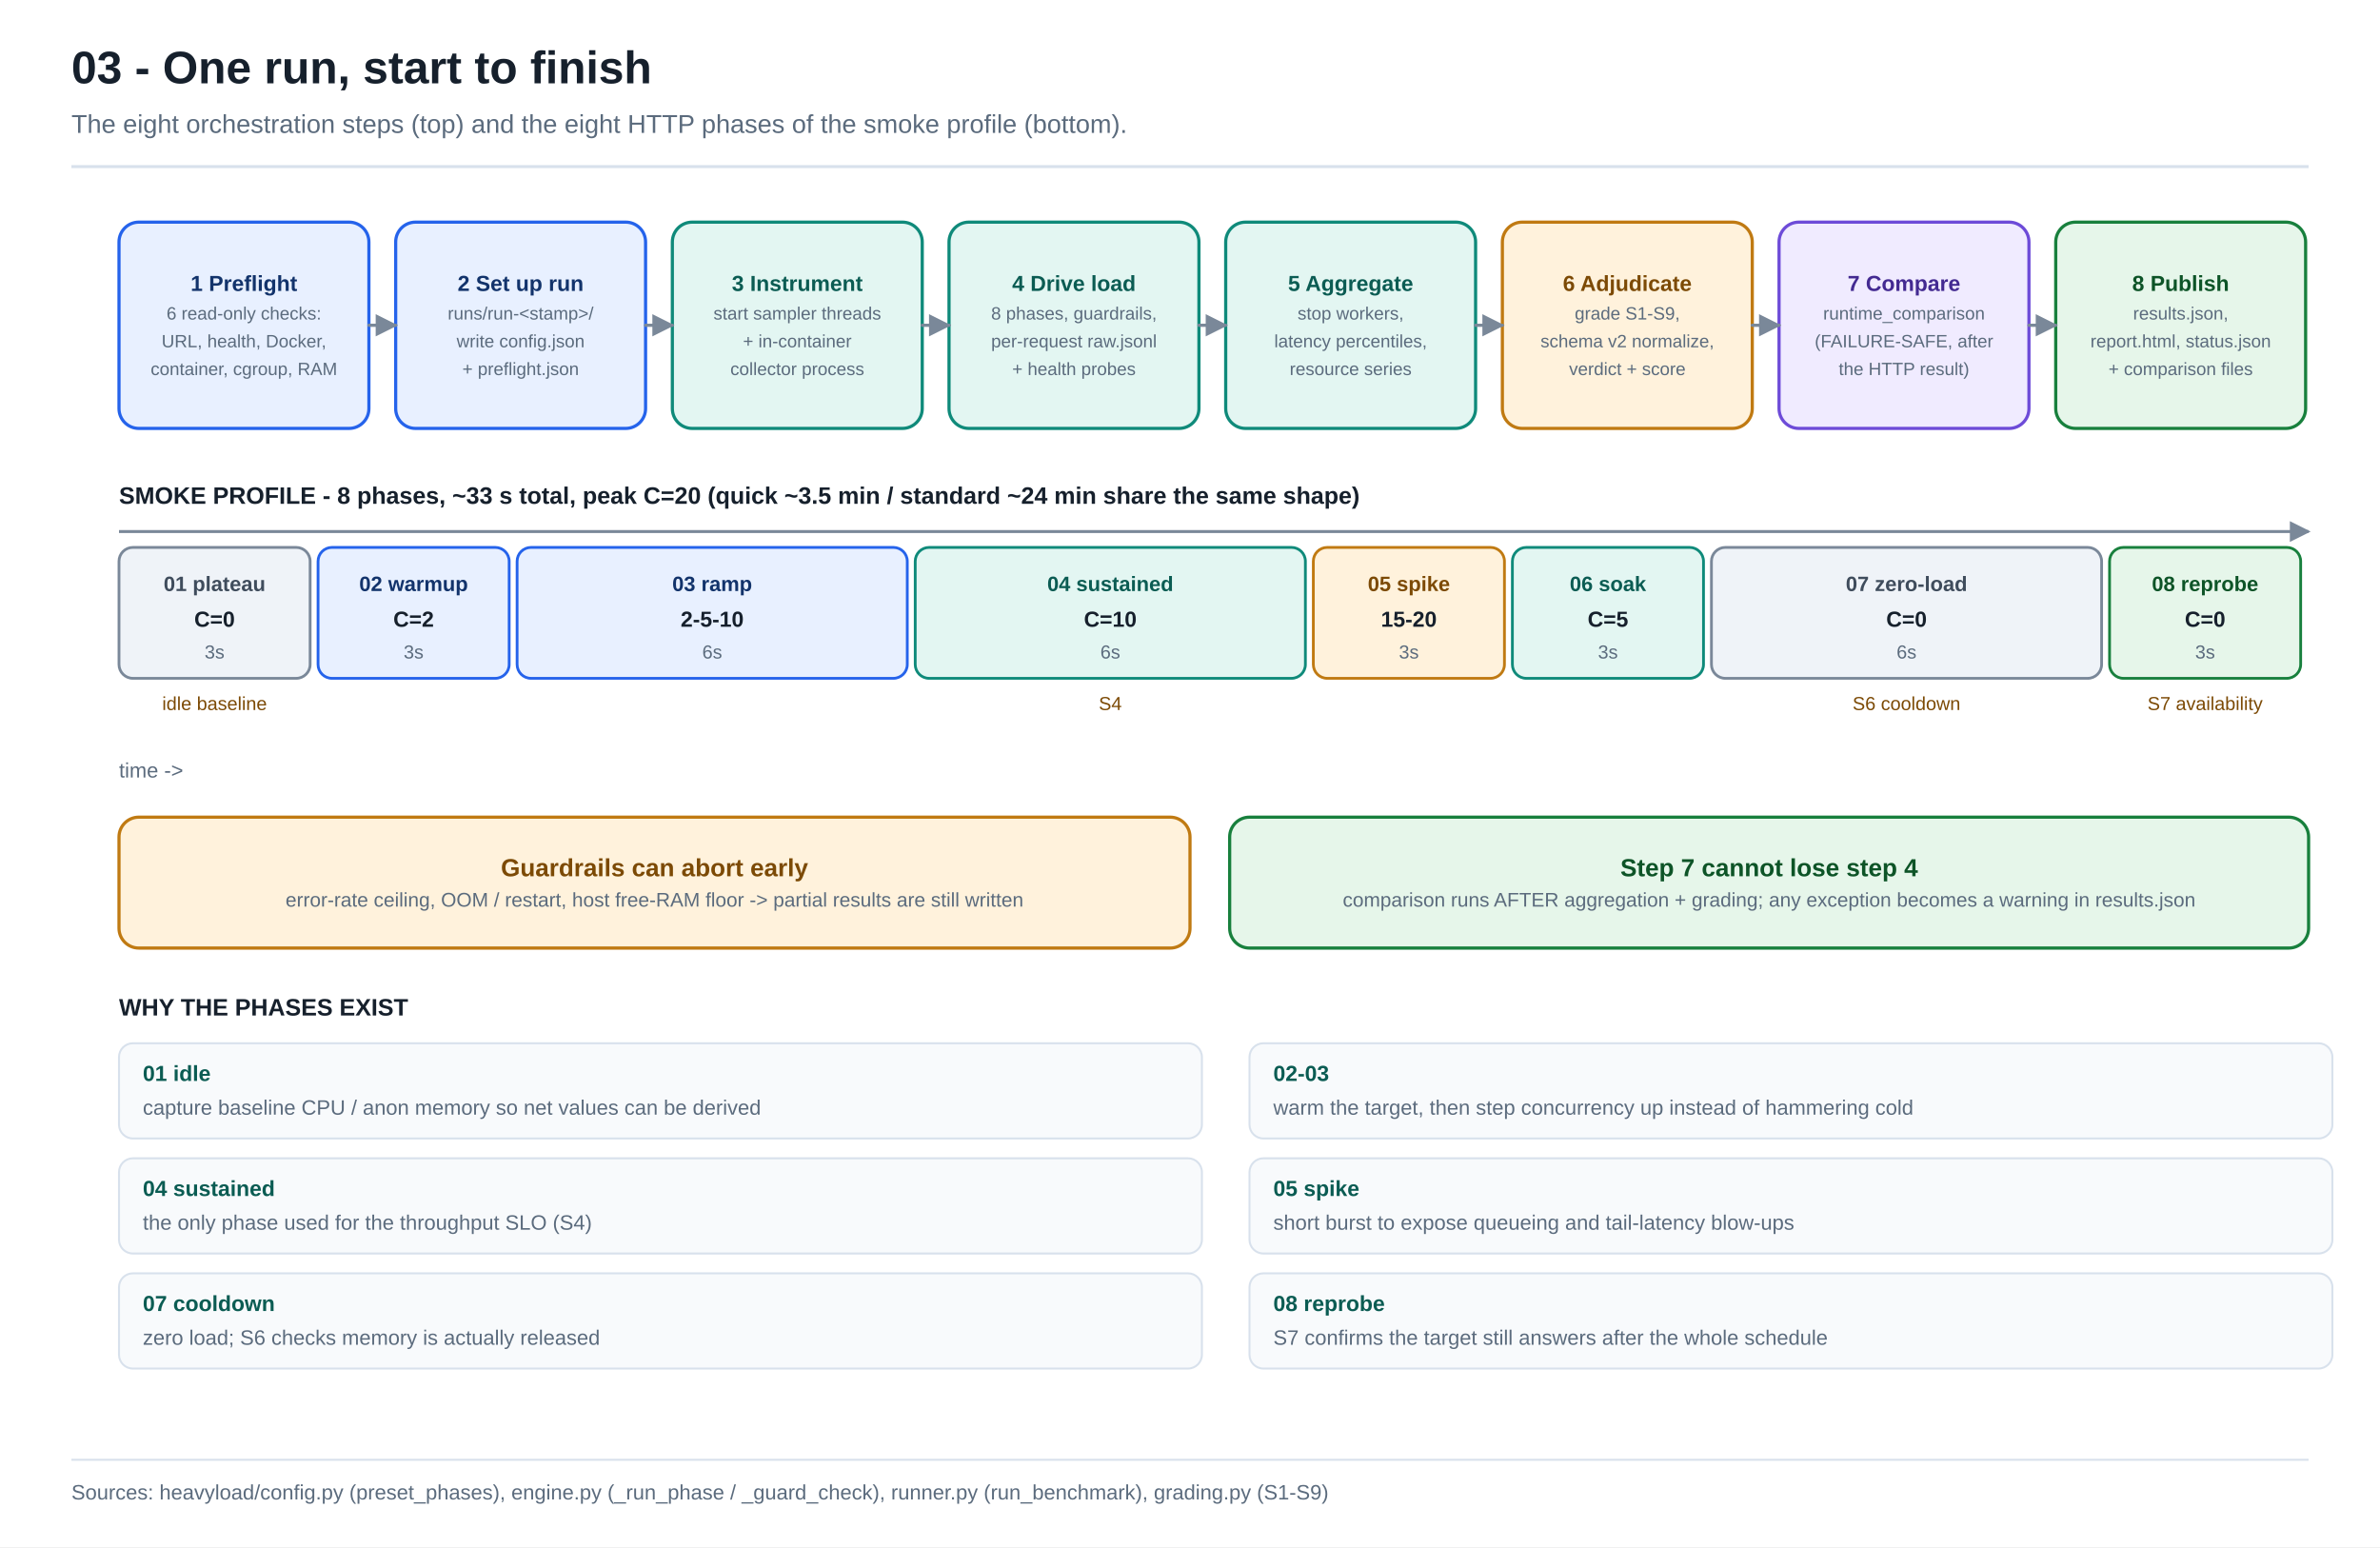
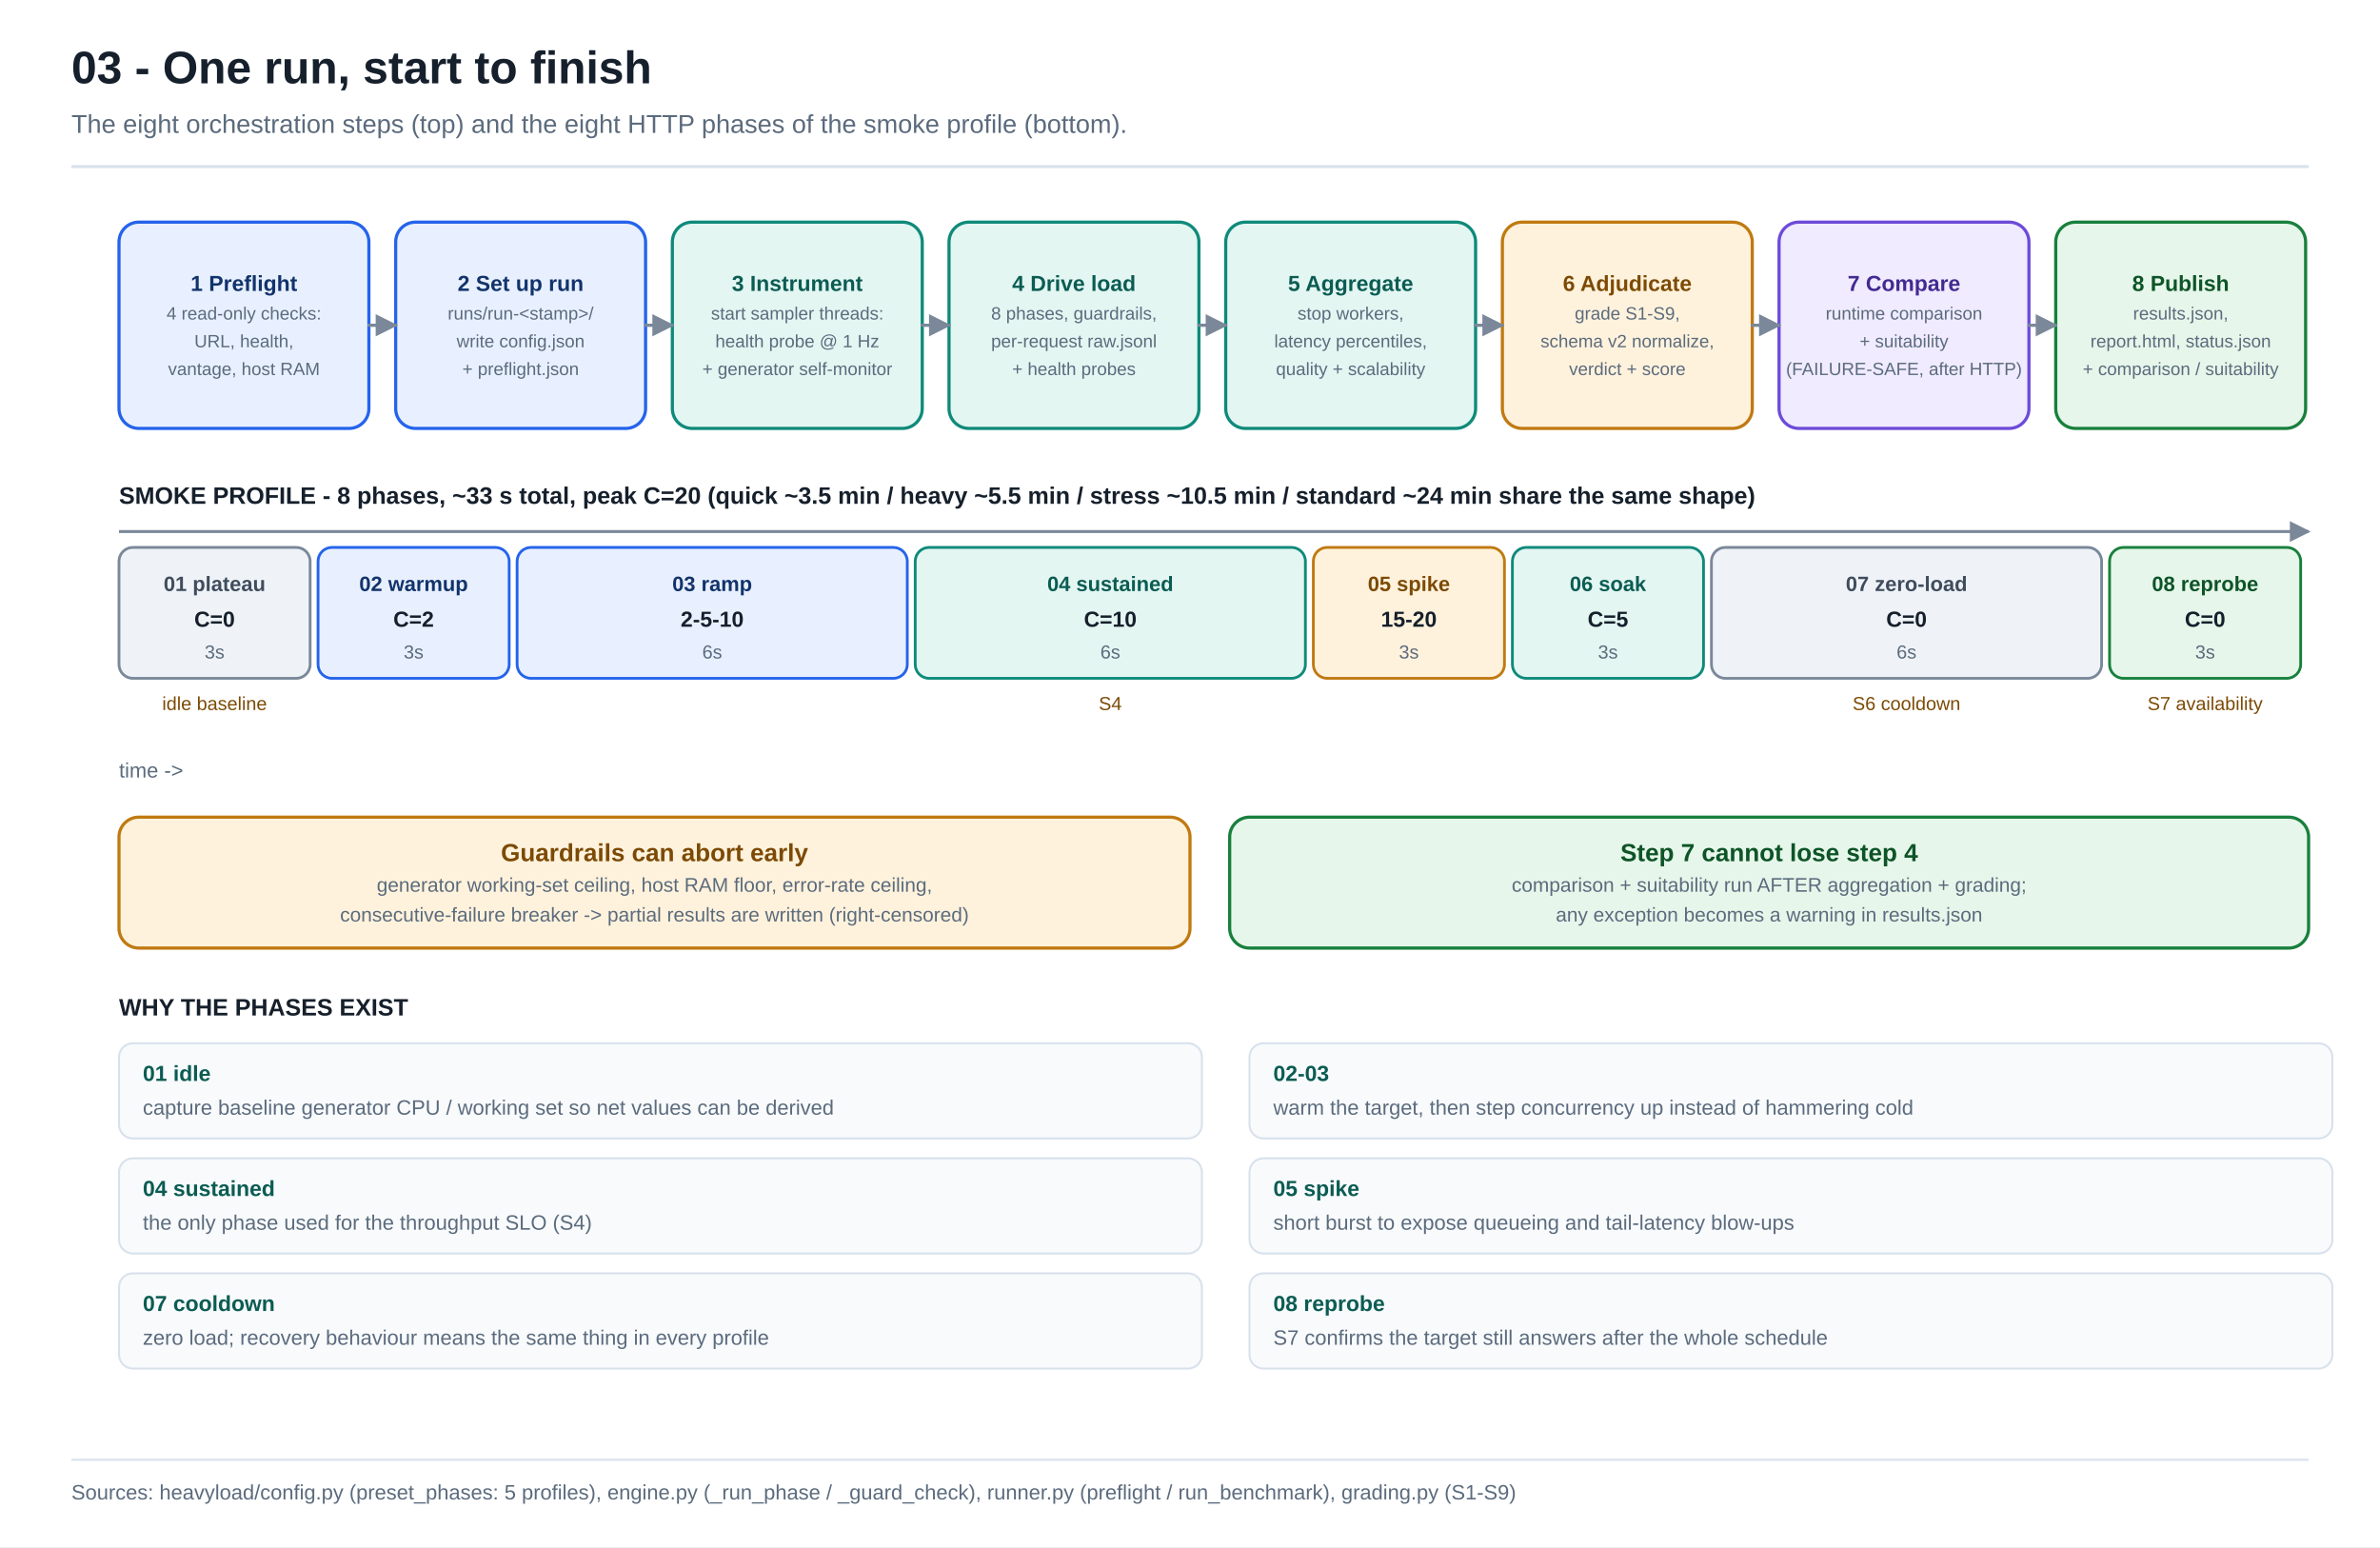
<svg xmlns="http://www.w3.org/2000/svg" width="1200" height="780" viewBox="0 0 1200 780" role="img" aria-labelledby="ttl dsc">
  <defs>
    <marker id="ar_blue" viewBox="0 0 10 10" refX="9" refY="5" markerWidth="7" markerHeight="7" orient="auto-start-reverse">
      <path d="M0,0 L10,5 L0,10 z" fill="#2563eb" />
    </marker>
    <marker id="ar_teal" viewBox="0 0 10 10" refX="9" refY="5" markerWidth="7" markerHeight="7" orient="auto-start-reverse">
      <path d="M0,0 L10,5 L0,10 z" fill="#0f8a7a" />
    </marker>
    <marker id="ar_violet" viewBox="0 0 10 10" refX="9" refY="5" markerWidth="7" markerHeight="7" orient="auto-start-reverse">
      <path d="M0,0 L10,5 L0,10 z" fill="#6d4bd8" />
    </marker>
    <marker id="ar_amber" viewBox="0 0 10 10" refX="9" refY="5" markerWidth="7" markerHeight="7" orient="auto-start-reverse">
      <path d="M0,0 L10,5 L0,10 z" fill="#c07a12" />
    </marker>
    <marker id="ar_green" viewBox="0 0 10 10" refX="9" refY="5" markerWidth="7" markerHeight="7" orient="auto-start-reverse">
      <path d="M0,0 L10,5 L0,10 z" fill="#18803d" />
    </marker>
    <marker id="ar_red" viewBox="0 0 10 10" refX="9" refY="5" markerWidth="7" markerHeight="7" orient="auto-start-reverse">
      <path d="M0,0 L10,5 L0,10 z" fill="#c0392b" />
    </marker>
    <marker id="ar_gray" viewBox="0 0 10 10" refX="9" refY="5" markerWidth="7" markerHeight="7" orient="auto-start-reverse">
      <path d="M0,0 L10,5 L0,10 z" fill="#7a8899" />
    </marker>
    <marker id="ar_ink" viewBox="0 0 10 10" refX="9" refY="5" markerWidth="7" markerHeight="7" orient="auto-start-reverse">
      <path d="M0,0 L10,5 L0,10 z" fill="#5b6b7d" />
    </marker>
  </defs>
  <rect width="1200" height="780" fill="#ffffff" />
  <text x="36" y="42" font-family="Segoe UI, Arial, Helvetica, sans-serif" font-size="23" font-weight="700" fill="#16202c">03 - One run, start to finish</text>
  <text x="36" y="67" font-family="Segoe UI, Arial, Helvetica, sans-serif" font-size="13" fill="#5b6b7d">The eight orchestration steps (top) and the eight HTTP phases of the smoke profile (bottom).</text>
  <line x1="36" y1="84" x2="1164" y2="84" stroke="#d8e1ec" stroke-width="1.5" />
  <rect x="60.0" y="112" width="126" height="104" rx="10" fill="#e8f0ff" stroke="#2563eb" stroke-width="1.6" />
  <text x="123.0" y="146.7" font-family="Segoe UI, Arial, Helvetica, sans-serif" font-size="11" font-weight="700" fill="#12336b" text-anchor="middle">1  Preflight</text>
-   <text x="123.0" y="161.1" font-family="Segoe UI, Arial, Helvetica, sans-serif" font-size="9" font-weight="400" fill="#5b6b7d" text-anchor="middle">6 read-only checks:</text>
-   <text x="123.0" y="175.1" font-family="Segoe UI, Arial, Helvetica, sans-serif" font-size="9" font-weight="400" fill="#5b6b7d" text-anchor="middle">URL, health, Docker,</text>
-   <text x="123.0" y="189.1" font-family="Segoe UI, Arial, Helvetica, sans-serif" font-size="9" font-weight="400" fill="#5b6b7d" text-anchor="middle">container, cgroup, RAM</text>
+   <text x="123.0" y="161.1" font-family="Segoe UI, Arial, Helvetica, sans-serif" font-size="9" font-weight="400" fill="#5b6b7d" text-anchor="middle">4 read-only checks:</text>
+   <text x="123.0" y="175.1" font-family="Segoe UI, Arial, Helvetica, sans-serif" font-size="9" font-weight="400" fill="#5b6b7d" text-anchor="middle">URL, health,</text>
+   <text x="123.0" y="189.1" font-family="Segoe UI, Arial, Helvetica, sans-serif" font-size="9" font-weight="400" fill="#5b6b7d" text-anchor="middle">vantage, host RAM</text>
  <rect x="199.5" y="112" width="126" height="104" rx="10" fill="#e8f0ff" stroke="#2563eb" stroke-width="1.6" />
  <text x="262.5" y="146.7" font-family="Segoe UI, Arial, Helvetica, sans-serif" font-size="11" font-weight="700" fill="#12336b" text-anchor="middle">2  Set up run</text>
  <text x="262.5" y="161.1" font-family="Segoe UI, Arial, Helvetica, sans-serif" font-size="9" font-weight="400" fill="#5b6b7d" text-anchor="middle">runs/run-&lt;stamp&gt;/</text>
  <text x="262.5" y="175.1" font-family="Segoe UI, Arial, Helvetica, sans-serif" font-size="9" font-weight="400" fill="#5b6b7d" text-anchor="middle">write config.json</text>
  <text x="262.5" y="189.1" font-family="Segoe UI, Arial, Helvetica, sans-serif" font-size="9" font-weight="400" fill="#5b6b7d" text-anchor="middle">+ preflight.json</text>
  <polyline points="186.0,164.0 199.5,164.0" fill="none" stroke="#7a8899" stroke-width="1.6" stroke-linejoin="round" stroke-linecap="round" marker-end="url(#ar_gray)" />
  <rect x="339.0" y="112" width="126" height="104" rx="10" fill="#e3f6f2" stroke="#0f8a7a" stroke-width="1.6" />
  <text x="402.0" y="146.7" font-family="Segoe UI, Arial, Helvetica, sans-serif" font-size="11" font-weight="700" fill="#0b5c53" text-anchor="middle">3  Instrument</text>
-   <text x="402.0" y="161.1" font-family="Segoe UI, Arial, Helvetica, sans-serif" font-size="9" font-weight="400" fill="#5b6b7d" text-anchor="middle">start sampler threads</text>
-   <text x="402.0" y="175.1" font-family="Segoe UI, Arial, Helvetica, sans-serif" font-size="9" font-weight="400" fill="#5b6b7d" text-anchor="middle">+ in-container</text>
-   <text x="402.0" y="189.1" font-family="Segoe UI, Arial, Helvetica, sans-serif" font-size="9" font-weight="400" fill="#5b6b7d" text-anchor="middle">collector process</text>
+   <text x="402.0" y="161.1" font-family="Segoe UI, Arial, Helvetica, sans-serif" font-size="9" font-weight="400" fill="#5b6b7d" text-anchor="middle">start sampler threads:</text>
+   <text x="402.0" y="175.1" font-family="Segoe UI, Arial, Helvetica, sans-serif" font-size="9" font-weight="400" fill="#5b6b7d" text-anchor="middle">health probe @ 1 Hz</text>
+   <text x="402.0" y="189.1" font-family="Segoe UI, Arial, Helvetica, sans-serif" font-size="9" font-weight="400" fill="#5b6b7d" text-anchor="middle">+ generator self-monitor</text>
  <polyline points="325.5,164.0 339.0,164.0" fill="none" stroke="#7a8899" stroke-width="1.6" stroke-linejoin="round" stroke-linecap="round" marker-end="url(#ar_gray)" />
  <rect x="478.5" y="112" width="126" height="104" rx="10" fill="#e3f6f2" stroke="#0f8a7a" stroke-width="1.6" />
  <text x="541.5" y="146.7" font-family="Segoe UI, Arial, Helvetica, sans-serif" font-size="11" font-weight="700" fill="#0b5c53" text-anchor="middle">4  Drive load</text>
  <text x="541.5" y="161.1" font-family="Segoe UI, Arial, Helvetica, sans-serif" font-size="9" font-weight="400" fill="#5b6b7d" text-anchor="middle">8 phases, guardrails,</text>
  <text x="541.5" y="175.1" font-family="Segoe UI, Arial, Helvetica, sans-serif" font-size="9" font-weight="400" fill="#5b6b7d" text-anchor="middle">per-request raw.jsonl</text>
  <text x="541.5" y="189.1" font-family="Segoe UI, Arial, Helvetica, sans-serif" font-size="9" font-weight="400" fill="#5b6b7d" text-anchor="middle">+ health probes</text>
  <polyline points="465.0,164.0 478.5,164.0" fill="none" stroke="#7a8899" stroke-width="1.6" stroke-linejoin="round" stroke-linecap="round" marker-end="url(#ar_gray)" />
  <rect x="618.0" y="112" width="126" height="104" rx="10" fill="#e3f6f2" stroke="#0f8a7a" stroke-width="1.6" />
  <text x="681.0" y="146.7" font-family="Segoe UI, Arial, Helvetica, sans-serif" font-size="11" font-weight="700" fill="#0b5c53" text-anchor="middle">5  Aggregate</text>
  <text x="681.0" y="161.1" font-family="Segoe UI, Arial, Helvetica, sans-serif" font-size="9" font-weight="400" fill="#5b6b7d" text-anchor="middle">stop workers,</text>
  <text x="681.0" y="175.1" font-family="Segoe UI, Arial, Helvetica, sans-serif" font-size="9" font-weight="400" fill="#5b6b7d" text-anchor="middle">latency percentiles,</text>
-   <text x="681.0" y="189.1" font-family="Segoe UI, Arial, Helvetica, sans-serif" font-size="9" font-weight="400" fill="#5b6b7d" text-anchor="middle">resource series</text>
+   <text x="681.0" y="189.1" font-family="Segoe UI, Arial, Helvetica, sans-serif" font-size="9" font-weight="400" fill="#5b6b7d" text-anchor="middle">quality + scalability</text>
  <polyline points="604.5,164.0 618.0,164.0" fill="none" stroke="#7a8899" stroke-width="1.6" stroke-linejoin="round" stroke-linecap="round" marker-end="url(#ar_gray)" />
  <rect x="757.5" y="112" width="126" height="104" rx="10" fill="#fff2dc" stroke="#c07a12" stroke-width="1.6" />
  <text x="820.5" y="146.7" font-family="Segoe UI, Arial, Helvetica, sans-serif" font-size="11" font-weight="700" fill="#7c4a05" text-anchor="middle">6  Adjudicate</text>
  <text x="820.5" y="161.1" font-family="Segoe UI, Arial, Helvetica, sans-serif" font-size="9" font-weight="400" fill="#5b6b7d" text-anchor="middle">grade S1-S9,</text>
  <text x="820.5" y="175.1" font-family="Segoe UI, Arial, Helvetica, sans-serif" font-size="9" font-weight="400" fill="#5b6b7d" text-anchor="middle">schema v2 normalize,</text>
  <text x="820.5" y="189.1" font-family="Segoe UI, Arial, Helvetica, sans-serif" font-size="9" font-weight="400" fill="#5b6b7d" text-anchor="middle">verdict + score</text>
  <polyline points="744.0,164.0 757.5,164.0" fill="none" stroke="#7a8899" stroke-width="1.6" stroke-linejoin="round" stroke-linecap="round" marker-end="url(#ar_gray)" />
  <rect x="897.0" y="112" width="126" height="104" rx="10" fill="#f0ebff" stroke="#6d4bd8" stroke-width="1.6" />
  <text x="960.0" y="146.7" font-family="Segoe UI, Arial, Helvetica, sans-serif" font-size="11" font-weight="700" fill="#432a91" text-anchor="middle">7  Compare</text>
-   <text x="960.0" y="161.1" font-family="Segoe UI, Arial, Helvetica, sans-serif" font-size="9" font-weight="400" fill="#5b6b7d" text-anchor="middle">runtime_comparison</text>
-   <text x="960.0" y="175.1" font-family="Segoe UI, Arial, Helvetica, sans-serif" font-size="9" font-weight="400" fill="#5b6b7d" text-anchor="middle">(FAILURE-SAFE, after</text>
-   <text x="960.0" y="189.1" font-family="Segoe UI, Arial, Helvetica, sans-serif" font-size="9" font-weight="400" fill="#5b6b7d" text-anchor="middle">the HTTP result)</text>
+   <text x="960.0" y="161.1" font-family="Segoe UI, Arial, Helvetica, sans-serif" font-size="9" font-weight="400" fill="#5b6b7d" text-anchor="middle">runtime comparison</text>
+   <text x="960.0" y="175.1" font-family="Segoe UI, Arial, Helvetica, sans-serif" font-size="9" font-weight="400" fill="#5b6b7d" text-anchor="middle">+ suitability</text>
+   <text x="960.0" y="189.1" font-family="Segoe UI, Arial, Helvetica, sans-serif" font-size="9" font-weight="400" fill="#5b6b7d" text-anchor="middle">(FAILURE-SAFE, after HTTP)</text>
  <polyline points="883.5,164.0 897.0,164.0" fill="none" stroke="#7a8899" stroke-width="1.6" stroke-linejoin="round" stroke-linecap="round" marker-end="url(#ar_gray)" />
  <rect x="1036.5" y="112" width="126" height="104" rx="10" fill="#e6f6ea" stroke="#18803d" stroke-width="1.6" />
  <text x="1099.5" y="146.7" font-family="Segoe UI, Arial, Helvetica, sans-serif" font-size="11" font-weight="700" fill="#0d5427" text-anchor="middle">8  Publish</text>
  <text x="1099.5" y="161.1" font-family="Segoe UI, Arial, Helvetica, sans-serif" font-size="9" font-weight="400" fill="#5b6b7d" text-anchor="middle">results.json,</text>
  <text x="1099.5" y="175.1" font-family="Segoe UI, Arial, Helvetica, sans-serif" font-size="9" font-weight="400" fill="#5b6b7d" text-anchor="middle">report.html, status.json</text>
-   <text x="1099.5" y="189.1" font-family="Segoe UI, Arial, Helvetica, sans-serif" font-size="9" font-weight="400" fill="#5b6b7d" text-anchor="middle">+ comparison files</text>
+   <text x="1099.5" y="189.1" font-family="Segoe UI, Arial, Helvetica, sans-serif" font-size="9" font-weight="400" fill="#5b6b7d" text-anchor="middle">+ comparison / suitability</text>
  <polyline points="1023.0,164.0 1036.5,164.0" fill="none" stroke="#7a8899" stroke-width="1.6" stroke-linejoin="round" stroke-linecap="round" marker-end="url(#ar_gray)" />
-   <text x="60" y="254" font-family="Segoe UI, Arial, Helvetica, sans-serif" font-size="12" font-weight="700" fill="#16202c" text-anchor="start">SMOKE PROFILE  -  8 phases, ~33 s total, peak C=20 (quick ~3.5 min / standard ~24 min share the same shape)</text>
+   <text x="60" y="254" font-family="Segoe UI, Arial, Helvetica, sans-serif" font-size="12" font-weight="700" fill="#16202c" text-anchor="start">SMOKE PROFILE  -  8 phases, ~33 s total, peak C=20 (quick ~3.5 min / heavy ~5.5 min / stress ~10.5 min / standard ~24 min share the same shape)</text>
  <rect x="60.0" y="276" width="96.364" height="66" rx="7" fill="#eff3f8" stroke="#7a8899" stroke-width="1.4" />
  <text x="108.182" y="298" font-family="Segoe UI, Arial, Helvetica, sans-serif" font-size="10.5" font-weight="700" fill="#3f4c5c" text-anchor="middle">01 plateau</text>
  <text x="108.182" y="316" font-family="Segoe UI, Arial, Helvetica, sans-serif" font-size="11" font-weight="700" fill="#16202c" text-anchor="middle">C=0</text>
  <text x="108.182" y="332" font-family="Segoe UI, Arial, Helvetica, sans-serif" font-size="9.5" font-weight="400" fill="#5b6b7d" text-anchor="middle">3s</text>
  <text x="108.182" y="358" font-family="Segoe UI, Arial, Helvetica, sans-serif" font-size="9.5" font-weight="400" fill="#7c4a05" text-anchor="middle">idle baseline</text>
  <rect x="160.364" y="276" width="96.364" height="66" rx="7" fill="#e8f0ff" stroke="#2563eb" stroke-width="1.4" />
  <text x="208.545" y="298" font-family="Segoe UI, Arial, Helvetica, sans-serif" font-size="10.5" font-weight="700" fill="#12336b" text-anchor="middle">02 warmup</text>
  <text x="208.545" y="316" font-family="Segoe UI, Arial, Helvetica, sans-serif" font-size="11" font-weight="700" fill="#16202c" text-anchor="middle">C=2</text>
  <text x="208.545" y="332" font-family="Segoe UI, Arial, Helvetica, sans-serif" font-size="9.5" font-weight="400" fill="#5b6b7d" text-anchor="middle">3s</text>
  <rect x="260.727" y="276" width="196.727" height="66" rx="7" fill="#e8f0ff" stroke="#2563eb" stroke-width="1.4" />
  <text x="359.091" y="298" font-family="Segoe UI, Arial, Helvetica, sans-serif" font-size="10.5" font-weight="700" fill="#12336b" text-anchor="middle">03 ramp</text>
  <text x="359.091" y="316" font-family="Segoe UI, Arial, Helvetica, sans-serif" font-size="11" font-weight="700" fill="#16202c" text-anchor="middle">2-5-10</text>
  <text x="359.091" y="332" font-family="Segoe UI, Arial, Helvetica, sans-serif" font-size="9.5" font-weight="400" fill="#5b6b7d" text-anchor="middle">6s</text>
  <rect x="461.455" y="276" width="196.727" height="66" rx="7" fill="#e3f6f2" stroke="#0f8a7a" stroke-width="1.4" />
  <text x="559.818" y="298" font-family="Segoe UI, Arial, Helvetica, sans-serif" font-size="10.5" font-weight="700" fill="#0b5c53" text-anchor="middle">04 sustained</text>
  <text x="559.818" y="316" font-family="Segoe UI, Arial, Helvetica, sans-serif" font-size="11" font-weight="700" fill="#16202c" text-anchor="middle">C=10</text>
  <text x="559.818" y="332" font-family="Segoe UI, Arial, Helvetica, sans-serif" font-size="9.5" font-weight="400" fill="#5b6b7d" text-anchor="middle">6s</text>
  <text x="559.818" y="358" font-family="Segoe UI, Arial, Helvetica, sans-serif" font-size="9.5" font-weight="400" fill="#7c4a05" text-anchor="middle">S4</text>
  <rect x="662.182" y="276" width="96.364" height="66" rx="7" fill="#fff2dc" stroke="#c07a12" stroke-width="1.4" />
  <text x="710.364" y="298" font-family="Segoe UI, Arial, Helvetica, sans-serif" font-size="10.5" font-weight="700" fill="#7c4a05" text-anchor="middle">05 spike</text>
  <text x="710.364" y="316" font-family="Segoe UI, Arial, Helvetica, sans-serif" font-size="11" font-weight="700" fill="#16202c" text-anchor="middle">15-20</text>
  <text x="710.364" y="332" font-family="Segoe UI, Arial, Helvetica, sans-serif" font-size="9.5" font-weight="400" fill="#5b6b7d" text-anchor="middle">3s</text>
  <rect x="762.545" y="276" width="96.364" height="66" rx="7" fill="#e3f6f2" stroke="#0f8a7a" stroke-width="1.4" />
  <text x="810.727" y="298" font-family="Segoe UI, Arial, Helvetica, sans-serif" font-size="10.5" font-weight="700" fill="#0b5c53" text-anchor="middle">06 soak</text>
  <text x="810.727" y="316" font-family="Segoe UI, Arial, Helvetica, sans-serif" font-size="11" font-weight="700" fill="#16202c" text-anchor="middle">C=5</text>
  <text x="810.727" y="332" font-family="Segoe UI, Arial, Helvetica, sans-serif" font-size="9.5" font-weight="400" fill="#5b6b7d" text-anchor="middle">3s</text>
  <rect x="862.909" y="276" width="196.727" height="66" rx="7" fill="#eff3f8" stroke="#7a8899" stroke-width="1.4" />
  <text x="961.273" y="298" font-family="Segoe UI, Arial, Helvetica, sans-serif" font-size="10.5" font-weight="700" fill="#3f4c5c" text-anchor="middle">07 zero-load</text>
  <text x="961.273" y="316" font-family="Segoe UI, Arial, Helvetica, sans-serif" font-size="11" font-weight="700" fill="#16202c" text-anchor="middle">C=0</text>
  <text x="961.273" y="332" font-family="Segoe UI, Arial, Helvetica, sans-serif" font-size="9.5" font-weight="400" fill="#5b6b7d" text-anchor="middle">6s</text>
  <text x="961.273" y="358" font-family="Segoe UI, Arial, Helvetica, sans-serif" font-size="9.5" font-weight="400" fill="#7c4a05" text-anchor="middle">S6 cooldown</text>
  <rect x="1063.636" y="276" width="96.364" height="66" rx="7" fill="#e6f6ea" stroke="#18803d" stroke-width="1.4" />
  <text x="1111.818" y="298" font-family="Segoe UI, Arial, Helvetica, sans-serif" font-size="10.5" font-weight="700" fill="#0d5427" text-anchor="middle">08 reprobe</text>
  <text x="1111.818" y="316" font-family="Segoe UI, Arial, Helvetica, sans-serif" font-size="11" font-weight="700" fill="#16202c" text-anchor="middle">C=0</text>
  <text x="1111.818" y="332" font-family="Segoe UI, Arial, Helvetica, sans-serif" font-size="9.5" font-weight="400" fill="#5b6b7d" text-anchor="middle">3s</text>
  <text x="1111.818" y="358" font-family="Segoe UI, Arial, Helvetica, sans-serif" font-size="9.5" font-weight="400" fill="#7c4a05" text-anchor="middle">S7 availability</text>
  <polyline points="60,268 1164,268" fill="none" stroke="#7a8899" stroke-width="1.5" marker-end="url(#ar_gray)" />
  <text x="60" y="392" font-family="Segoe UI, Arial, Helvetica, sans-serif" font-size="10.5" font-weight="400" fill="#5b6b7d" text-anchor="start">time  -&gt;</text>
  <rect x="60" y="412" width="540" height="66" rx="10" fill="#fff2dc" stroke="#c07a12" stroke-width="1.6" />
-   <text x="330.0" y="441.8" font-family="Segoe UI, Arial, Helvetica, sans-serif" font-size="12.5" font-weight="700" fill="#7c4a05" text-anchor="middle">Guardrails can abort early</text>
-   <text x="330.0" y="457.1" font-family="Segoe UI, Arial, Helvetica, sans-serif" font-size="10" font-weight="400" fill="#5b6b7d" text-anchor="middle">error-rate ceiling, OOM / restart, host free-RAM floor -&gt; partial results are still written</text>
+   <text x="330.0" y="434.2" font-family="Segoe UI, Arial, Helvetica, sans-serif" font-size="12.5" font-weight="700" fill="#7c4a05" text-anchor="middle">Guardrails can abort early</text>
+   <text x="330.0" y="449.6" font-family="Segoe UI, Arial, Helvetica, sans-serif" font-size="10" font-weight="400" fill="#5b6b7d" text-anchor="middle">generator working-set ceiling, host RAM floor, error-rate ceiling,</text>
+   <text x="330.0" y="464.6" font-family="Segoe UI, Arial, Helvetica, sans-serif" font-size="10" font-weight="400" fill="#5b6b7d" text-anchor="middle">consecutive-failure breaker -&gt; partial results are written (right-censored)</text>
  <rect x="620" y="412" width="544" height="66" rx="10" fill="#e6f6ea" stroke="#18803d" stroke-width="1.6" />
-   <text x="892.0" y="441.8" font-family="Segoe UI, Arial, Helvetica, sans-serif" font-size="12.5" font-weight="700" fill="#0d5427" text-anchor="middle">Step 7 cannot lose step 4</text>
-   <text x="892.0" y="457.1" font-family="Segoe UI, Arial, Helvetica, sans-serif" font-size="10" font-weight="400" fill="#5b6b7d" text-anchor="middle">comparison runs AFTER aggregation + grading; any exception becomes a warning in results.json</text>
+   <text x="892.0" y="434.2" font-family="Segoe UI, Arial, Helvetica, sans-serif" font-size="12.5" font-weight="700" fill="#0d5427" text-anchor="middle">Step 7 cannot lose step 4</text>
+   <text x="892.0" y="449.6" font-family="Segoe UI, Arial, Helvetica, sans-serif" font-size="10" font-weight="400" fill="#5b6b7d" text-anchor="middle">comparison + suitability run AFTER aggregation + grading;</text>
+   <text x="892.0" y="464.6" font-family="Segoe UI, Arial, Helvetica, sans-serif" font-size="10" font-weight="400" fill="#5b6b7d" text-anchor="middle">any exception becomes a warning in results.json</text>
  <text x="60" y="512" font-family="Segoe UI, Arial, Helvetica, sans-serif" font-size="12" font-weight="700" fill="#16202c" text-anchor="start">WHY THE PHASES EXIST</text>
  <rect x="60" y="526" width="546" height="48" rx="7" fill="#f8fafc" stroke="#d8e1ec" stroke-width="1" />
  <text x="72" y="545" font-family="Segoe UI, Arial, Helvetica, sans-serif" font-size="11" font-weight="700" fill="#0b5c53" text-anchor="start">01 idle</text>
-   <text x="72" y="562" font-family="Segoe UI, Arial, Helvetica, sans-serif" font-size="10.5" font-weight="400" fill="#5b6b7d" text-anchor="start">capture baseline CPU / anon memory so net values can be derived</text>
+   <text x="72" y="562" font-family="Segoe UI, Arial, Helvetica, sans-serif" font-size="10.5" font-weight="400" fill="#5b6b7d" text-anchor="start">capture baseline generator CPU / working set so net values can be derived</text>
  <rect x="630" y="526" width="546" height="48" rx="7" fill="#f8fafc" stroke="#d8e1ec" stroke-width="1" />
  <text x="642" y="545" font-family="Segoe UI, Arial, Helvetica, sans-serif" font-size="11" font-weight="700" fill="#0b5c53" text-anchor="start">02-03</text>
  <text x="642" y="562" font-family="Segoe UI, Arial, Helvetica, sans-serif" font-size="10.5" font-weight="400" fill="#5b6b7d" text-anchor="start">warm the target, then step concurrency up instead of hammering cold</text>
  <rect x="60" y="584" width="546" height="48" rx="7" fill="#f8fafc" stroke="#d8e1ec" stroke-width="1" />
  <text x="72" y="603" font-family="Segoe UI, Arial, Helvetica, sans-serif" font-size="11" font-weight="700" fill="#0b5c53" text-anchor="start">04 sustained</text>
  <text x="72" y="620" font-family="Segoe UI, Arial, Helvetica, sans-serif" font-size="10.5" font-weight="400" fill="#5b6b7d" text-anchor="start">the only phase used for the throughput SLO (S4)</text>
  <rect x="630" y="584" width="546" height="48" rx="7" fill="#f8fafc" stroke="#d8e1ec" stroke-width="1" />
  <text x="642" y="603" font-family="Segoe UI, Arial, Helvetica, sans-serif" font-size="11" font-weight="700" fill="#0b5c53" text-anchor="start">05 spike</text>
  <text x="642" y="620" font-family="Segoe UI, Arial, Helvetica, sans-serif" font-size="10.5" font-weight="400" fill="#5b6b7d" text-anchor="start">short burst to expose queueing and tail-latency blow-ups</text>
  <rect x="60" y="642" width="546" height="48" rx="7" fill="#f8fafc" stroke="#d8e1ec" stroke-width="1" />
  <text x="72" y="661" font-family="Segoe UI, Arial, Helvetica, sans-serif" font-size="11" font-weight="700" fill="#0b5c53" text-anchor="start">07 cooldown</text>
-   <text x="72" y="678" font-family="Segoe UI, Arial, Helvetica, sans-serif" font-size="10.5" font-weight="400" fill="#5b6b7d" text-anchor="start">zero load; S6 checks memory is actually released</text>
+   <text x="72" y="678" font-family="Segoe UI, Arial, Helvetica, sans-serif" font-size="10.5" font-weight="400" fill="#5b6b7d" text-anchor="start">zero load; recovery behaviour means the same thing in every profile</text>
  <rect x="630" y="642" width="546" height="48" rx="7" fill="#f8fafc" stroke="#d8e1ec" stroke-width="1" />
  <text x="642" y="661" font-family="Segoe UI, Arial, Helvetica, sans-serif" font-size="11" font-weight="700" fill="#0b5c53" text-anchor="start">08 reprobe</text>
  <text x="642" y="678" font-family="Segoe UI, Arial, Helvetica, sans-serif" font-size="10.5" font-weight="400" fill="#5b6b7d" text-anchor="start">S7 confirms the target still answers after the whole schedule</text>
  <line x1="36" y1="736" x2="1164" y2="736" stroke="#d8e1ec" stroke-width="1" />
-   <text x="36" y="756" font-family="Segoe UI, Arial, Helvetica, sans-serif" font-size="10.5" font-weight="400" fill="#5b6b7d" text-anchor="start">Sources: heavyload/config.py (preset_phases), engine.py (_run_phase / _guard_check), runner.py (run_benchmark), grading.py (S1-S9)</text>
+   <text x="36" y="756" font-family="Segoe UI, Arial, Helvetica, sans-serif" font-size="10.5" font-weight="400" fill="#5b6b7d" text-anchor="start">Sources: heavyload/config.py (preset_phases: 5 profiles), engine.py (_run_phase / _guard_check), runner.py (preflight / run_benchmark), grading.py (S1-S9)</text>
</svg>
